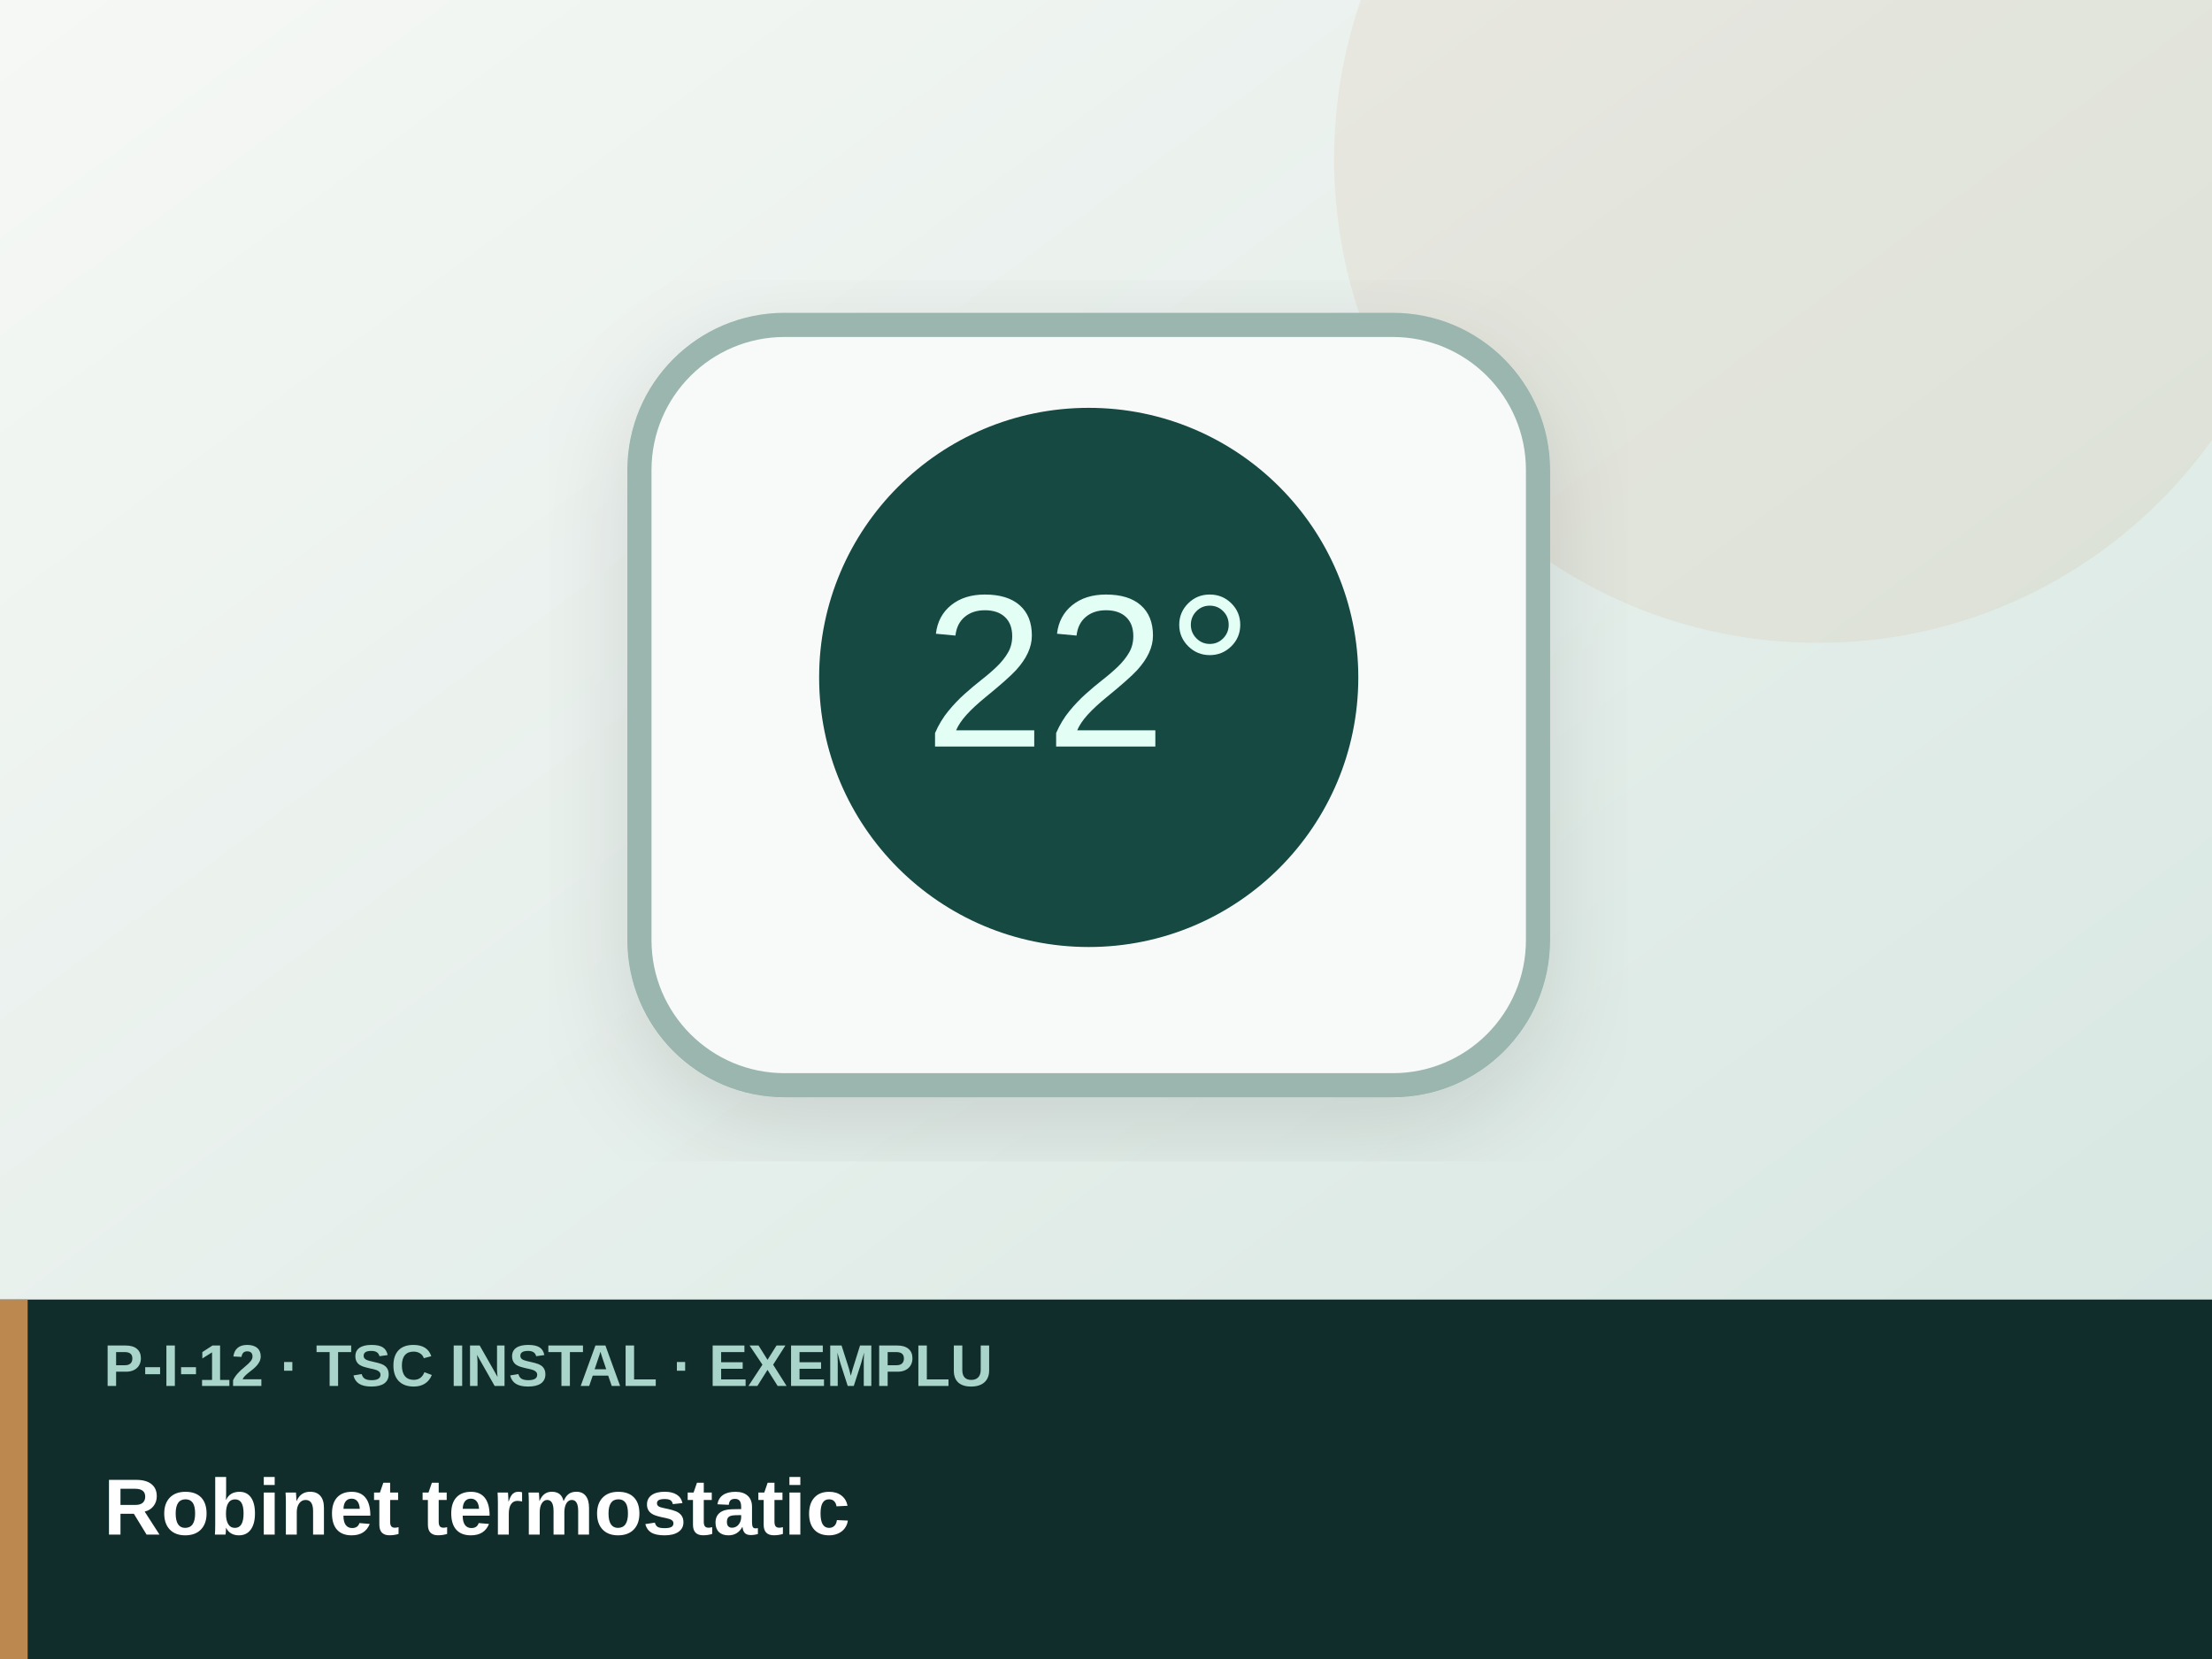
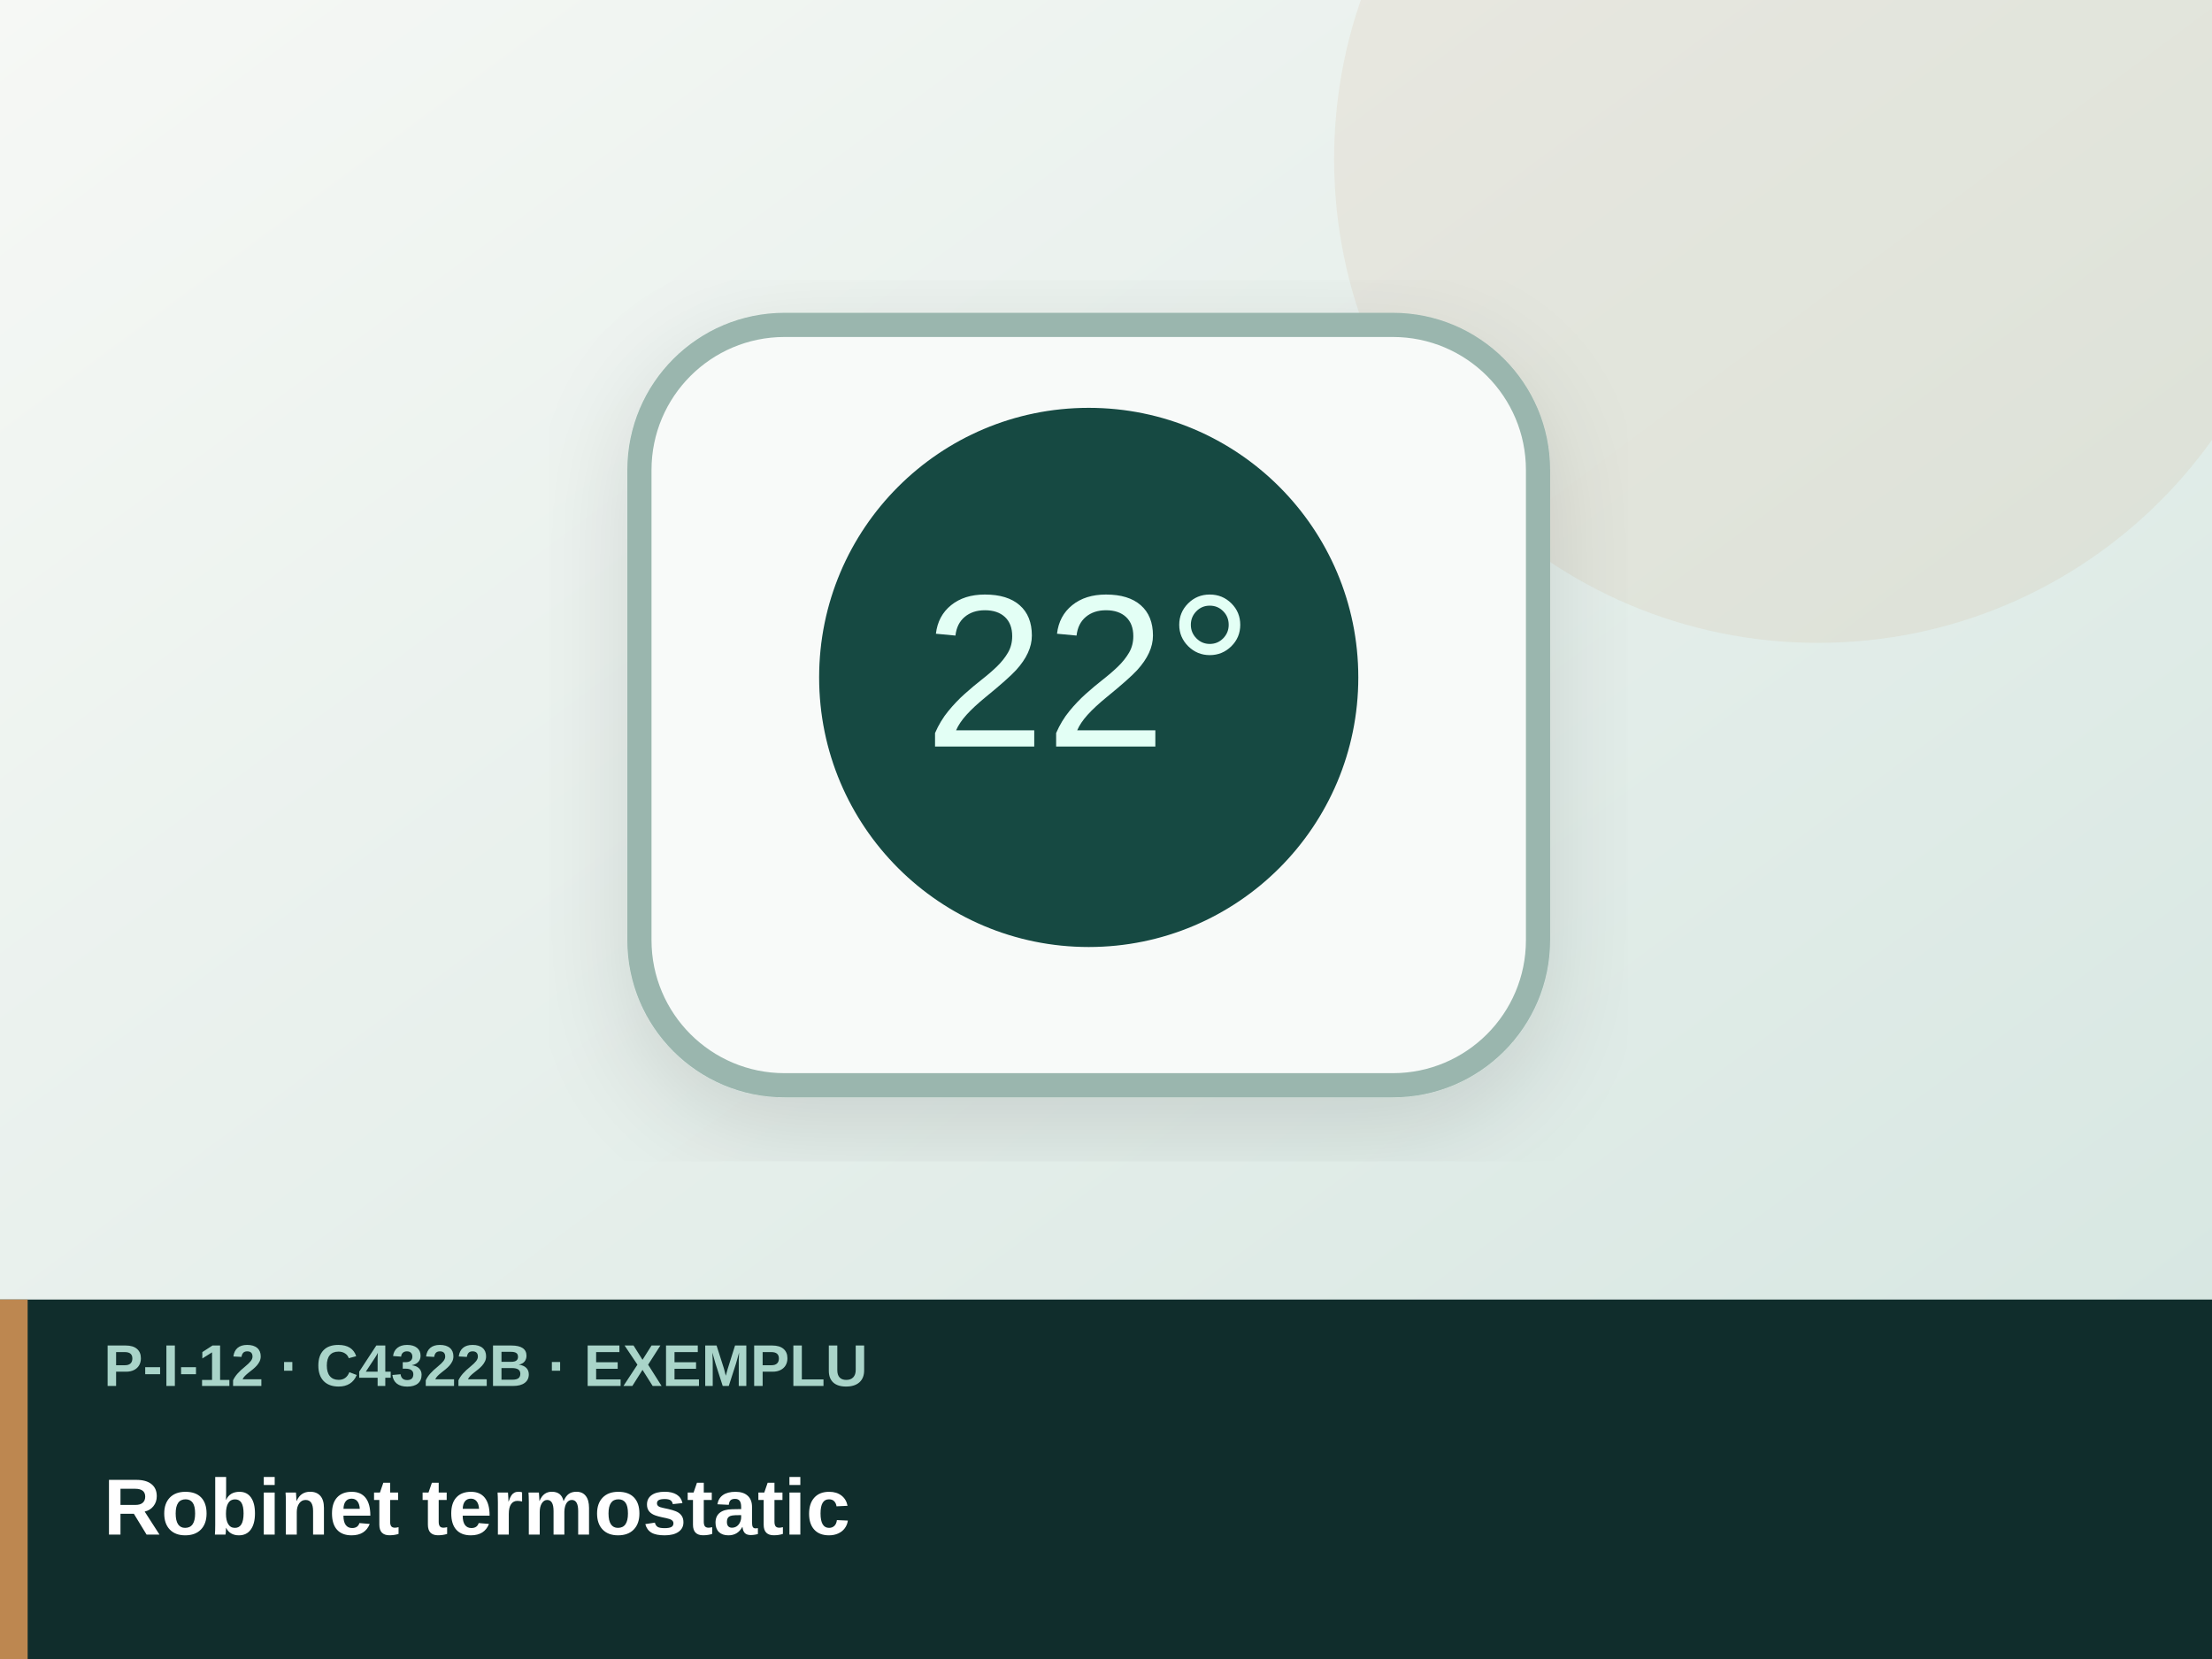
<svg xmlns="http://www.w3.org/2000/svg" width="640" height="480" viewBox="0 0 640 480" role="img" aria-label="Robinet termostatic — ilustrație demonstrativă">
  <defs>
    <linearGradient id="bg" x1="0" y1="0" x2="1" y2="1">
      <stop stop-color="#f6f8f5" />
      <stop offset="1" stop-color="#d4e5e0" />
    </linearGradient>
    <filter id="shadow">
      <feDropShadow dx="0" dy="9" stdDeviation="14" flood-opacity=".12" />
    </filter>
  </defs>
  <rect width="640" height="480" fill="url(#bg)" />
  <circle cx="526" cy="46" r="140" fill="#bd8750" opacity=".1" />
  <g filter="url(#shadow)">
    <rect x="185" y="94" width="260" height="220" rx="42" fill="#f8faf9" stroke="#9ab6ae" stroke-width="7" />
    <circle cx="315" cy="196" r="78" fill="#154943" />
    <text x="315" y="216" fill="#e3fff5" font-size="63" text-anchor="middle" font-family="Arial">22°</text>
  </g>
  <rect y="376" width="640" height="104" fill="#102d2c" />
  <rect y="376" width="8" height="104" fill="#bd8750" />
-   <text x="30" y="401" fill="#a9d4c9" font-family="Arial,sans-serif" font-size="17" font-weight="bold">P-I-12 · TSC INSTAL · EXEMPLU</text>
+   <text x="30" y="401" fill="#a9d4c9" font-family="Arial,sans-serif" font-size="17" font-weight="bold">P-I-12 · C4322B · EXEMPLU</text>
  <text x="30" y="444" fill="#fff" font-family="Arial,sans-serif" font-size="23" font-weight="bold" textLength="247" lengthAdjust="spacingAndGlyphs">Robinet termostatic</text>
</svg>
